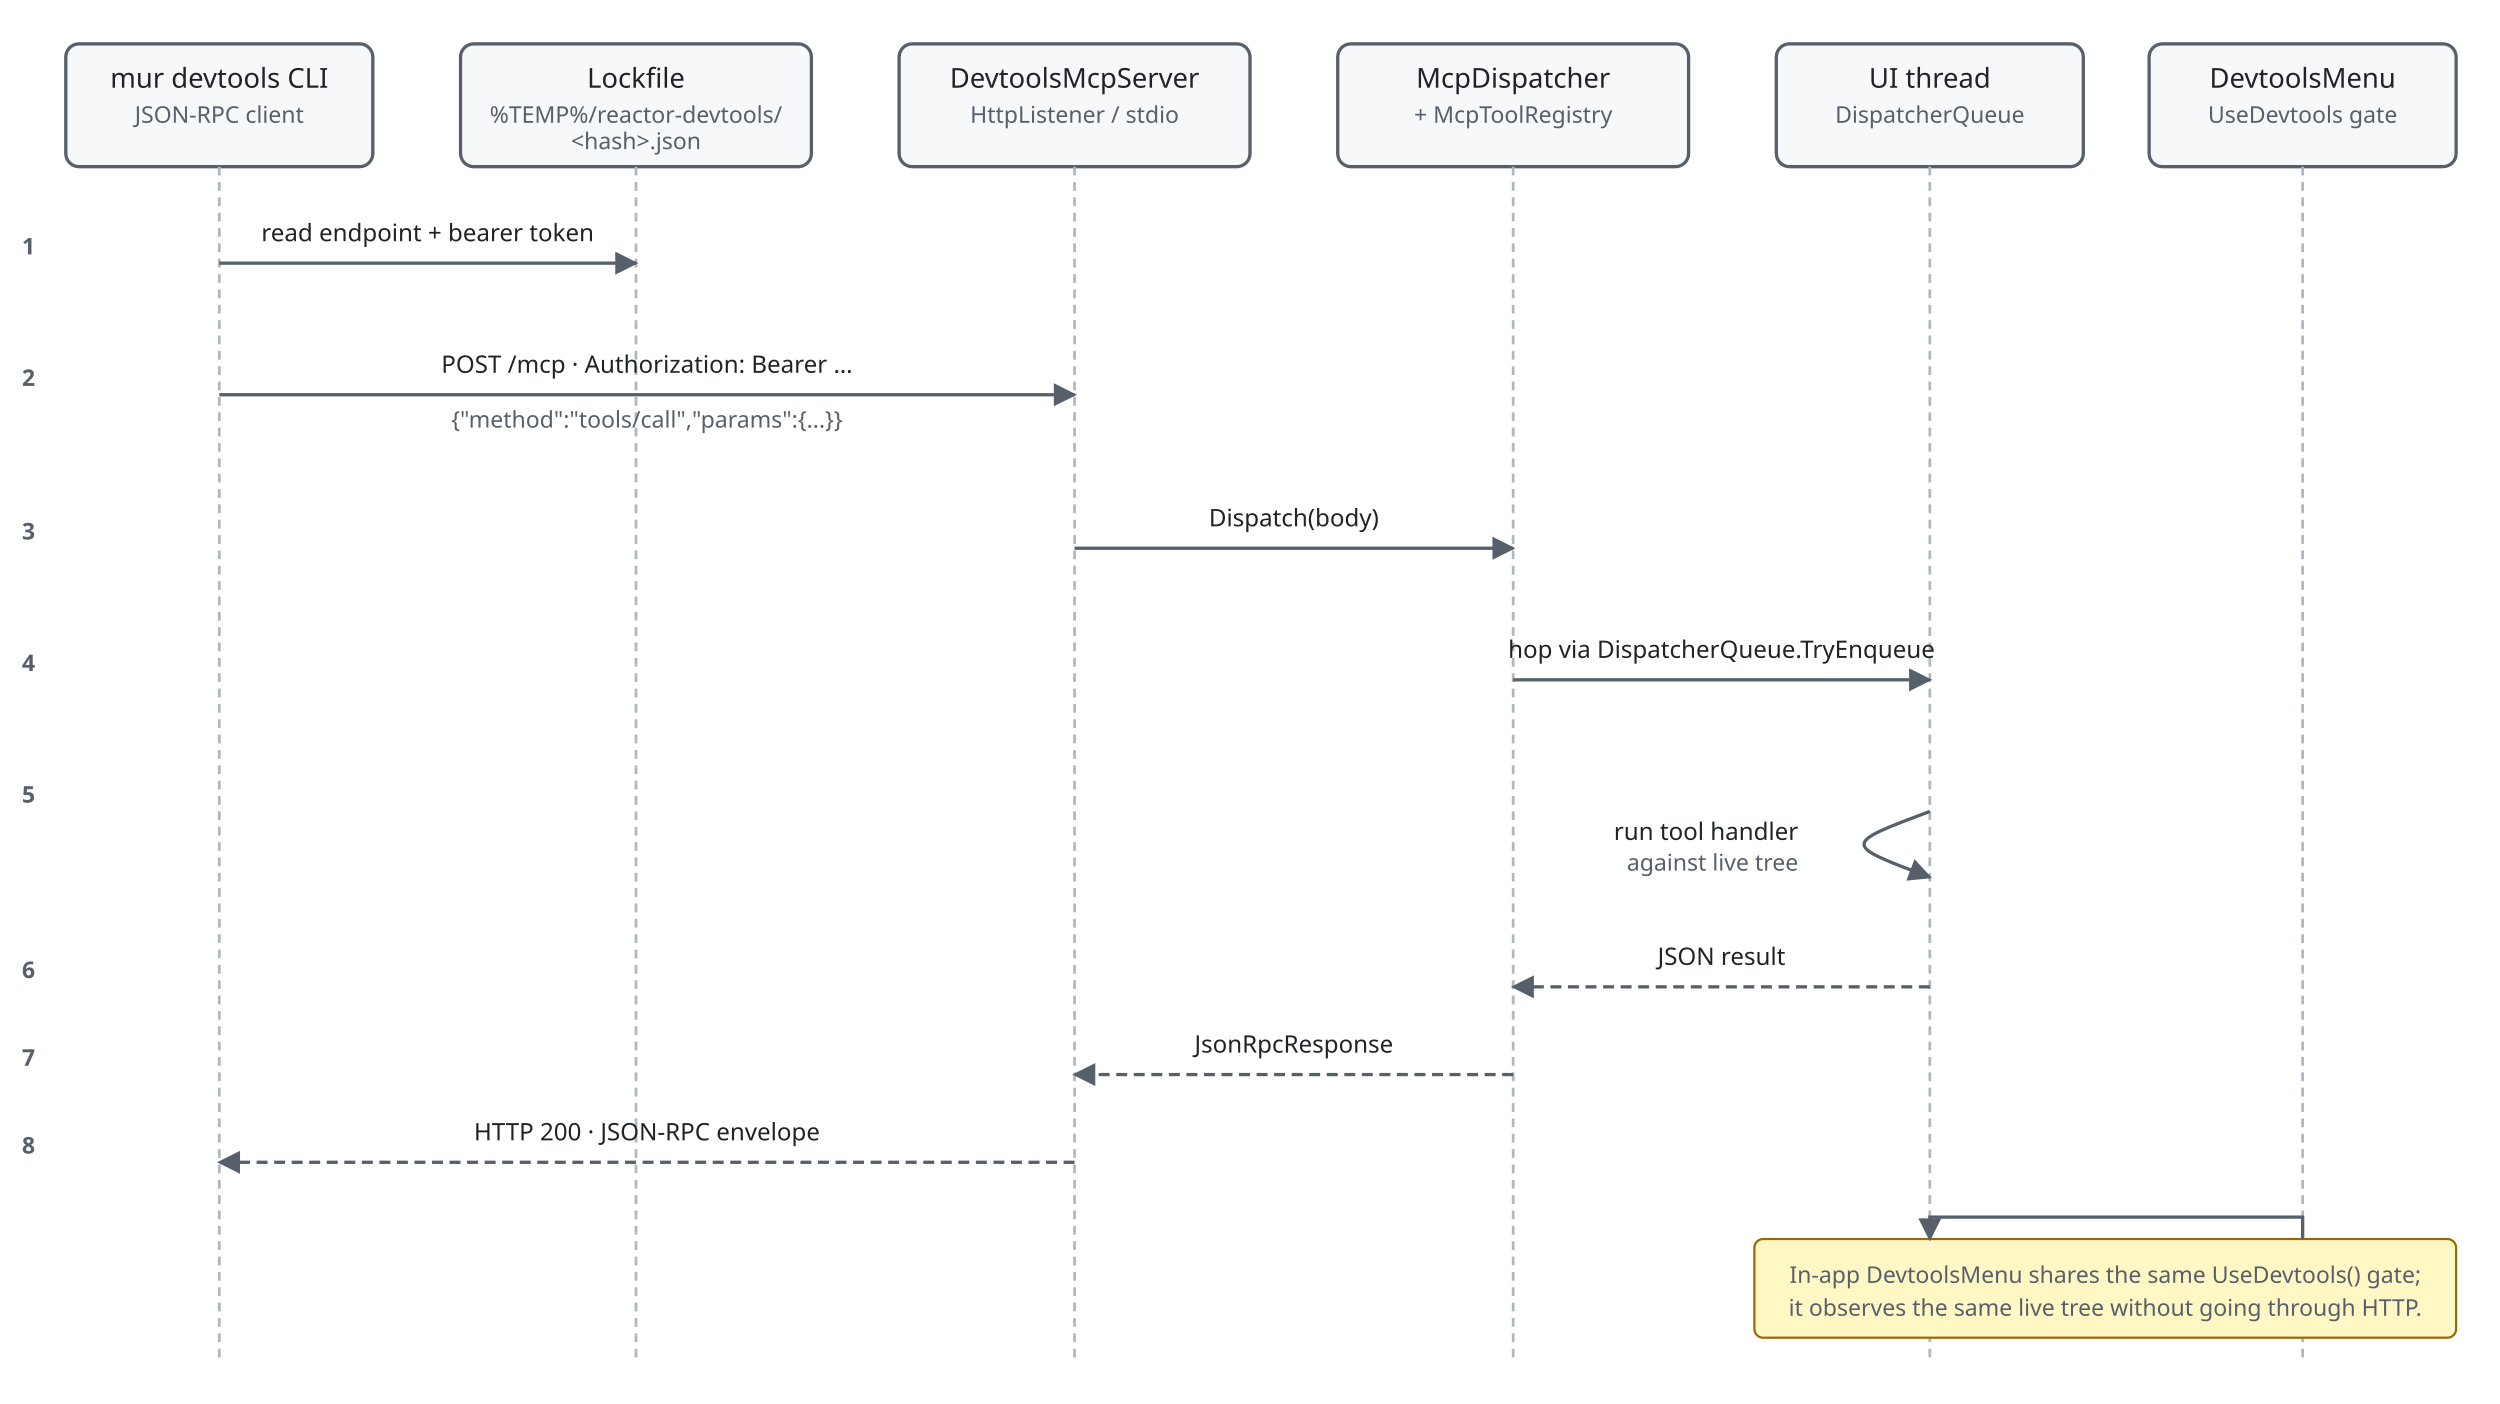
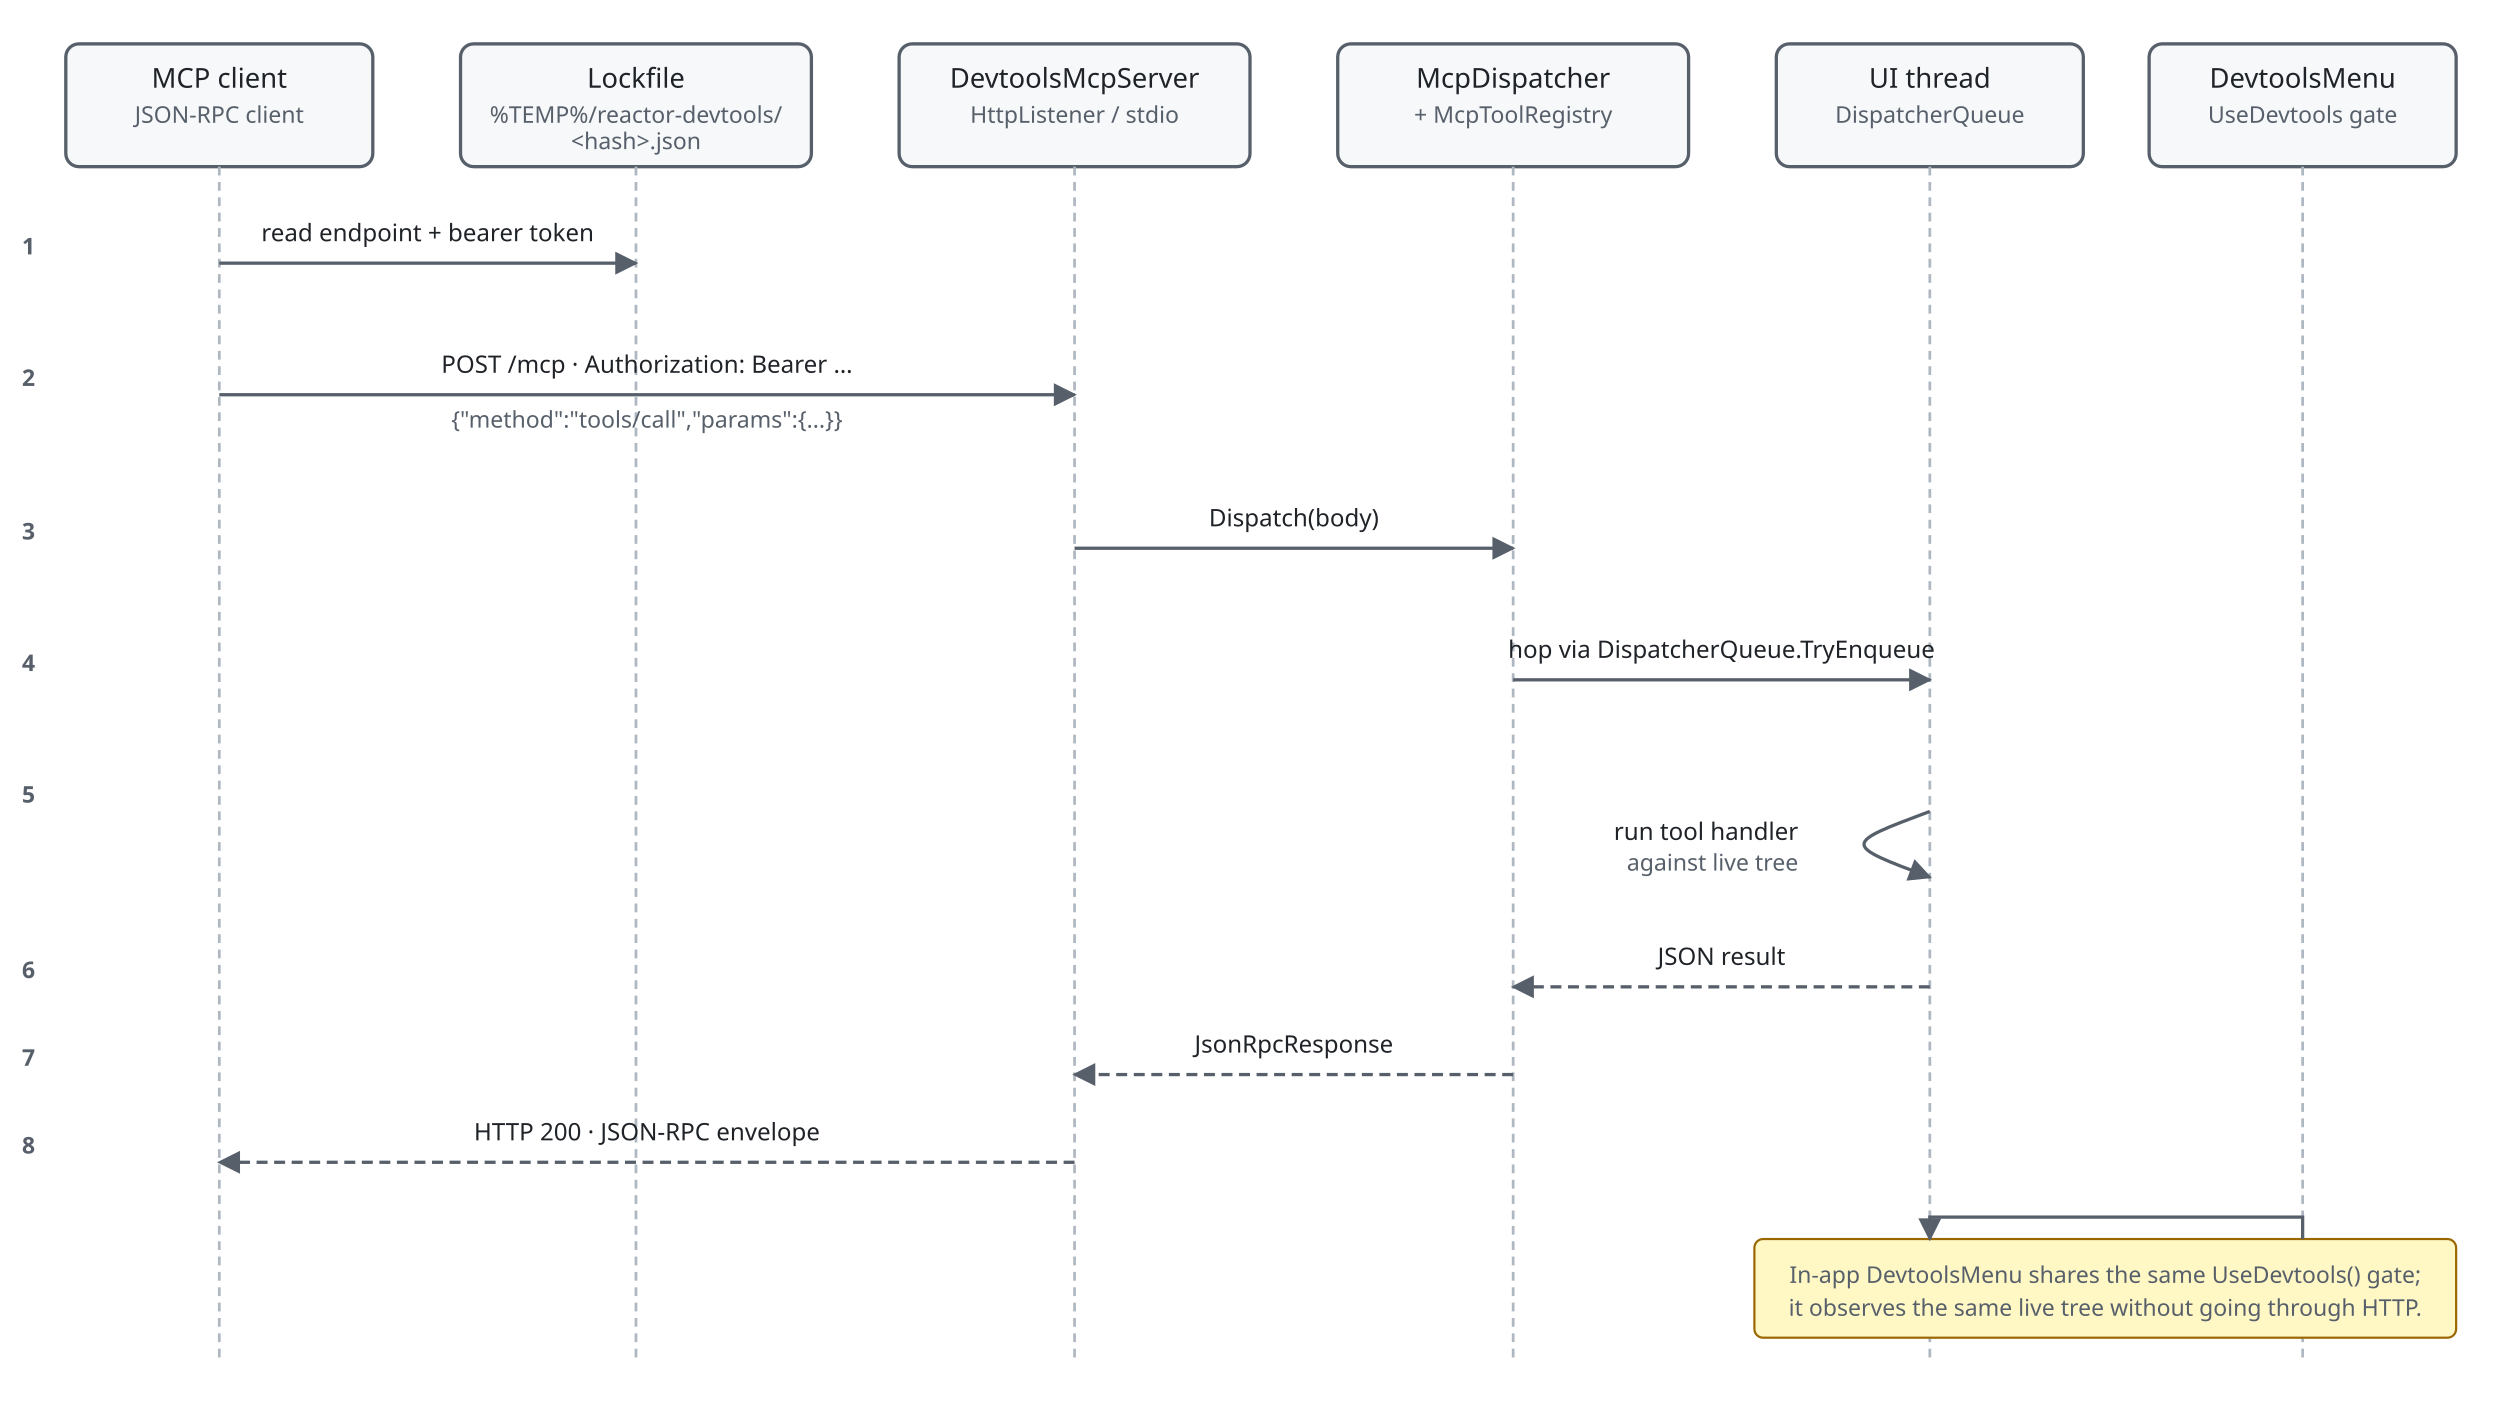
<svg xmlns="http://www.w3.org/2000/svg" viewBox="0 0 1140 640" font-family="Segoe UI, system-ui, -apple-system, sans-serif">
  <style>
    text { fill: #1f2328; }
    .label { font-size: 12.5px; font-weight: 500; }
    .sub { font-size: 10.5px; fill: #57606a; }
    .edge-label { font-size: 11px; fill: #1f2328; }
    .lifeline { stroke: #afb8c1; stroke-width: 1.25; stroke-dasharray: 4 3; }
    .actor-rect { fill: #f6f8fa; stroke: #57606a; stroke-width: 1.5; }
    .msg { stroke: #57606a; stroke-width: 1.5; fill: none; }
    .msg-return { stroke: #57606a; stroke-width: 1.5; fill: none; stroke-dasharray: 5 3; }
    .note { fill: #fff8c5; stroke: #9a6700; stroke-width: 1; }
    .marker-fill { fill: #57606a; }
    .step-num { font-size: 10.5px; fill: #57606a; font-weight: 600; }
    @media (prefers-color-scheme: dark) {
      text { fill: #e6edf3; }
      .sub { fill: #8b949e; }
      .edge-label { fill: #e6edf3; }
      .lifeline { stroke: #6e7681; }
      .actor-rect { fill: #21262d; stroke: #8b949e; }
      .msg { stroke: #8b949e; }
      .msg-return { stroke: #8b949e; }
      .note { fill: #341a00; stroke: #d29922; }
      .marker-fill { fill: #8b949e; }
      .step-num { fill: #8b949e; }
    }
  </style>
  <defs>
    <marker id="arr" viewBox="0 0 10 10" refX="9" refY="5" markerWidth="7" markerHeight="7" orient="auto-start-reverse">
      <path class="marker-fill" d="M0 0 L10 5 L0 10 z" />
    </marker>
  </defs>
  <rect class="actor-rect" x="30" y="20" width="140" height="56" rx="6" />
-   <text class="label" x="100" y="40" text-anchor="middle">mur devtools CLI</text>
+   <text class="label" x="100" y="40" text-anchor="middle">MCP client</text>
  <text class="sub" x="100" y="56" text-anchor="middle">JSON-RPC client</text>
  <rect class="actor-rect" x="210" y="20" width="160" height="56" rx="6" />
  <text class="label" x="290" y="40" text-anchor="middle">Lockfile</text>
  <text class="sub" x="290" y="56" text-anchor="middle">%TEMP%/reactor-devtools/</text>
  <text class="sub" x="290" y="68" text-anchor="middle">&lt;hash&gt;.json</text>
  <rect class="actor-rect" x="410" y="20" width="160" height="56" rx="6" />
  <text class="label" x="490" y="40" text-anchor="middle">DevtoolsMcpServer</text>
  <text class="sub" x="490" y="56" text-anchor="middle">HttpListener / stdio</text>
  <rect class="actor-rect" x="610" y="20" width="160" height="56" rx="6" />
  <text class="label" x="690" y="40" text-anchor="middle">McpDispatcher</text>
  <text class="sub" x="690" y="56" text-anchor="middle">+ McpToolRegistry</text>
  <rect class="actor-rect" x="810" y="20" width="140" height="56" rx="6" />
  <text class="label" x="880" y="40" text-anchor="middle">UI thread</text>
  <text class="sub" x="880" y="56" text-anchor="middle">DispatcherQueue</text>
  <rect class="actor-rect" x="980" y="20" width="140" height="56" rx="6" />
  <text class="label" x="1050" y="40" text-anchor="middle">DevtoolsMenu</text>
  <text class="sub" x="1050" y="56" text-anchor="middle">UseDevtools gate</text>
  <line class="lifeline" x1="100" y1="76" x2="100" y2="620" />
  <line class="lifeline" x1="290" y1="76" x2="290" y2="620" />
  <line class="lifeline" x1="490" y1="76" x2="490" y2="620" />
  <line class="lifeline" x1="690" y1="76" x2="690" y2="620" />
  <line class="lifeline" x1="880" y1="76" x2="880" y2="620" />
  <line class="lifeline" x1="1050" y1="76" x2="1050" y2="620" />
  <text class="step-num" x="10" y="116">1</text>
  <path class="msg" d="M100 120 L290 120" marker-end="url(#arr)" />
  <text class="edge-label" x="195" y="110" text-anchor="middle">read endpoint + bearer token</text>
  <text class="step-num" x="10" y="176">2</text>
  <path class="msg" d="M100 180 L490 180" marker-end="url(#arr)" />
  <text class="edge-label" x="295" y="170" text-anchor="middle">POST /mcp · Authorization: Bearer …</text>
  <text class="sub" x="295" y="195" text-anchor="middle">{"method":"tools/call","params":{...}}</text>
  <text class="step-num" x="10" y="246">3</text>
  <path class="msg" d="M490 250 L690 250" marker-end="url(#arr)" />
  <text class="edge-label" x="590" y="240" text-anchor="middle">Dispatch(body)</text>
  <text class="step-num" x="10" y="306">4</text>
  <path class="msg" d="M690 310 L880 310" marker-end="url(#arr)" />
  <text class="edge-label" x="785" y="300" text-anchor="middle">hop via DispatcherQueue.TryEnqueue</text>
  <text class="step-num" x="10" y="366">5</text>
  <path class="msg" d="M880 370 C 840 385 840 385 880 400" marker-end="url(#arr)" />
  <text class="edge-label" x="820" y="383" text-anchor="end">run tool handler</text>
  <text class="sub" x="820" y="397" text-anchor="end">against live tree</text>
  <text class="step-num" x="10" y="446">6</text>
  <path class="msg-return" d="M880 450 L690 450" marker-end="url(#arr)" />
  <text class="edge-label" x="785" y="440" text-anchor="middle">JSON result</text>
  <text class="step-num" x="10" y="486">7</text>
  <path class="msg-return" d="M690 490 L490 490" marker-end="url(#arr)" />
  <text class="edge-label" x="590" y="480" text-anchor="middle">JsonRpcResponse</text>
  <text class="step-num" x="10" y="526">8</text>
  <path class="msg-return" d="M490 530 L100 530" marker-end="url(#arr)" />
  <text class="edge-label" x="295" y="520" text-anchor="middle">HTTP 200 · JSON-RPC envelope</text>
  <rect class="note" x="800" y="565" width="320" height="45" rx="4" />
  <text class="sub" x="960" y="585" text-anchor="middle">In-app DevtoolsMenu shares the same UseDevtools() gate;</text>
  <text class="sub" x="960" y="600" text-anchor="middle">it observes the same live tree without going through HTTP.</text>
  <path class="msg" d="M1050 565 L1050 555 L880 555 L880 565" marker-end="url(#arr)" />
</svg>
